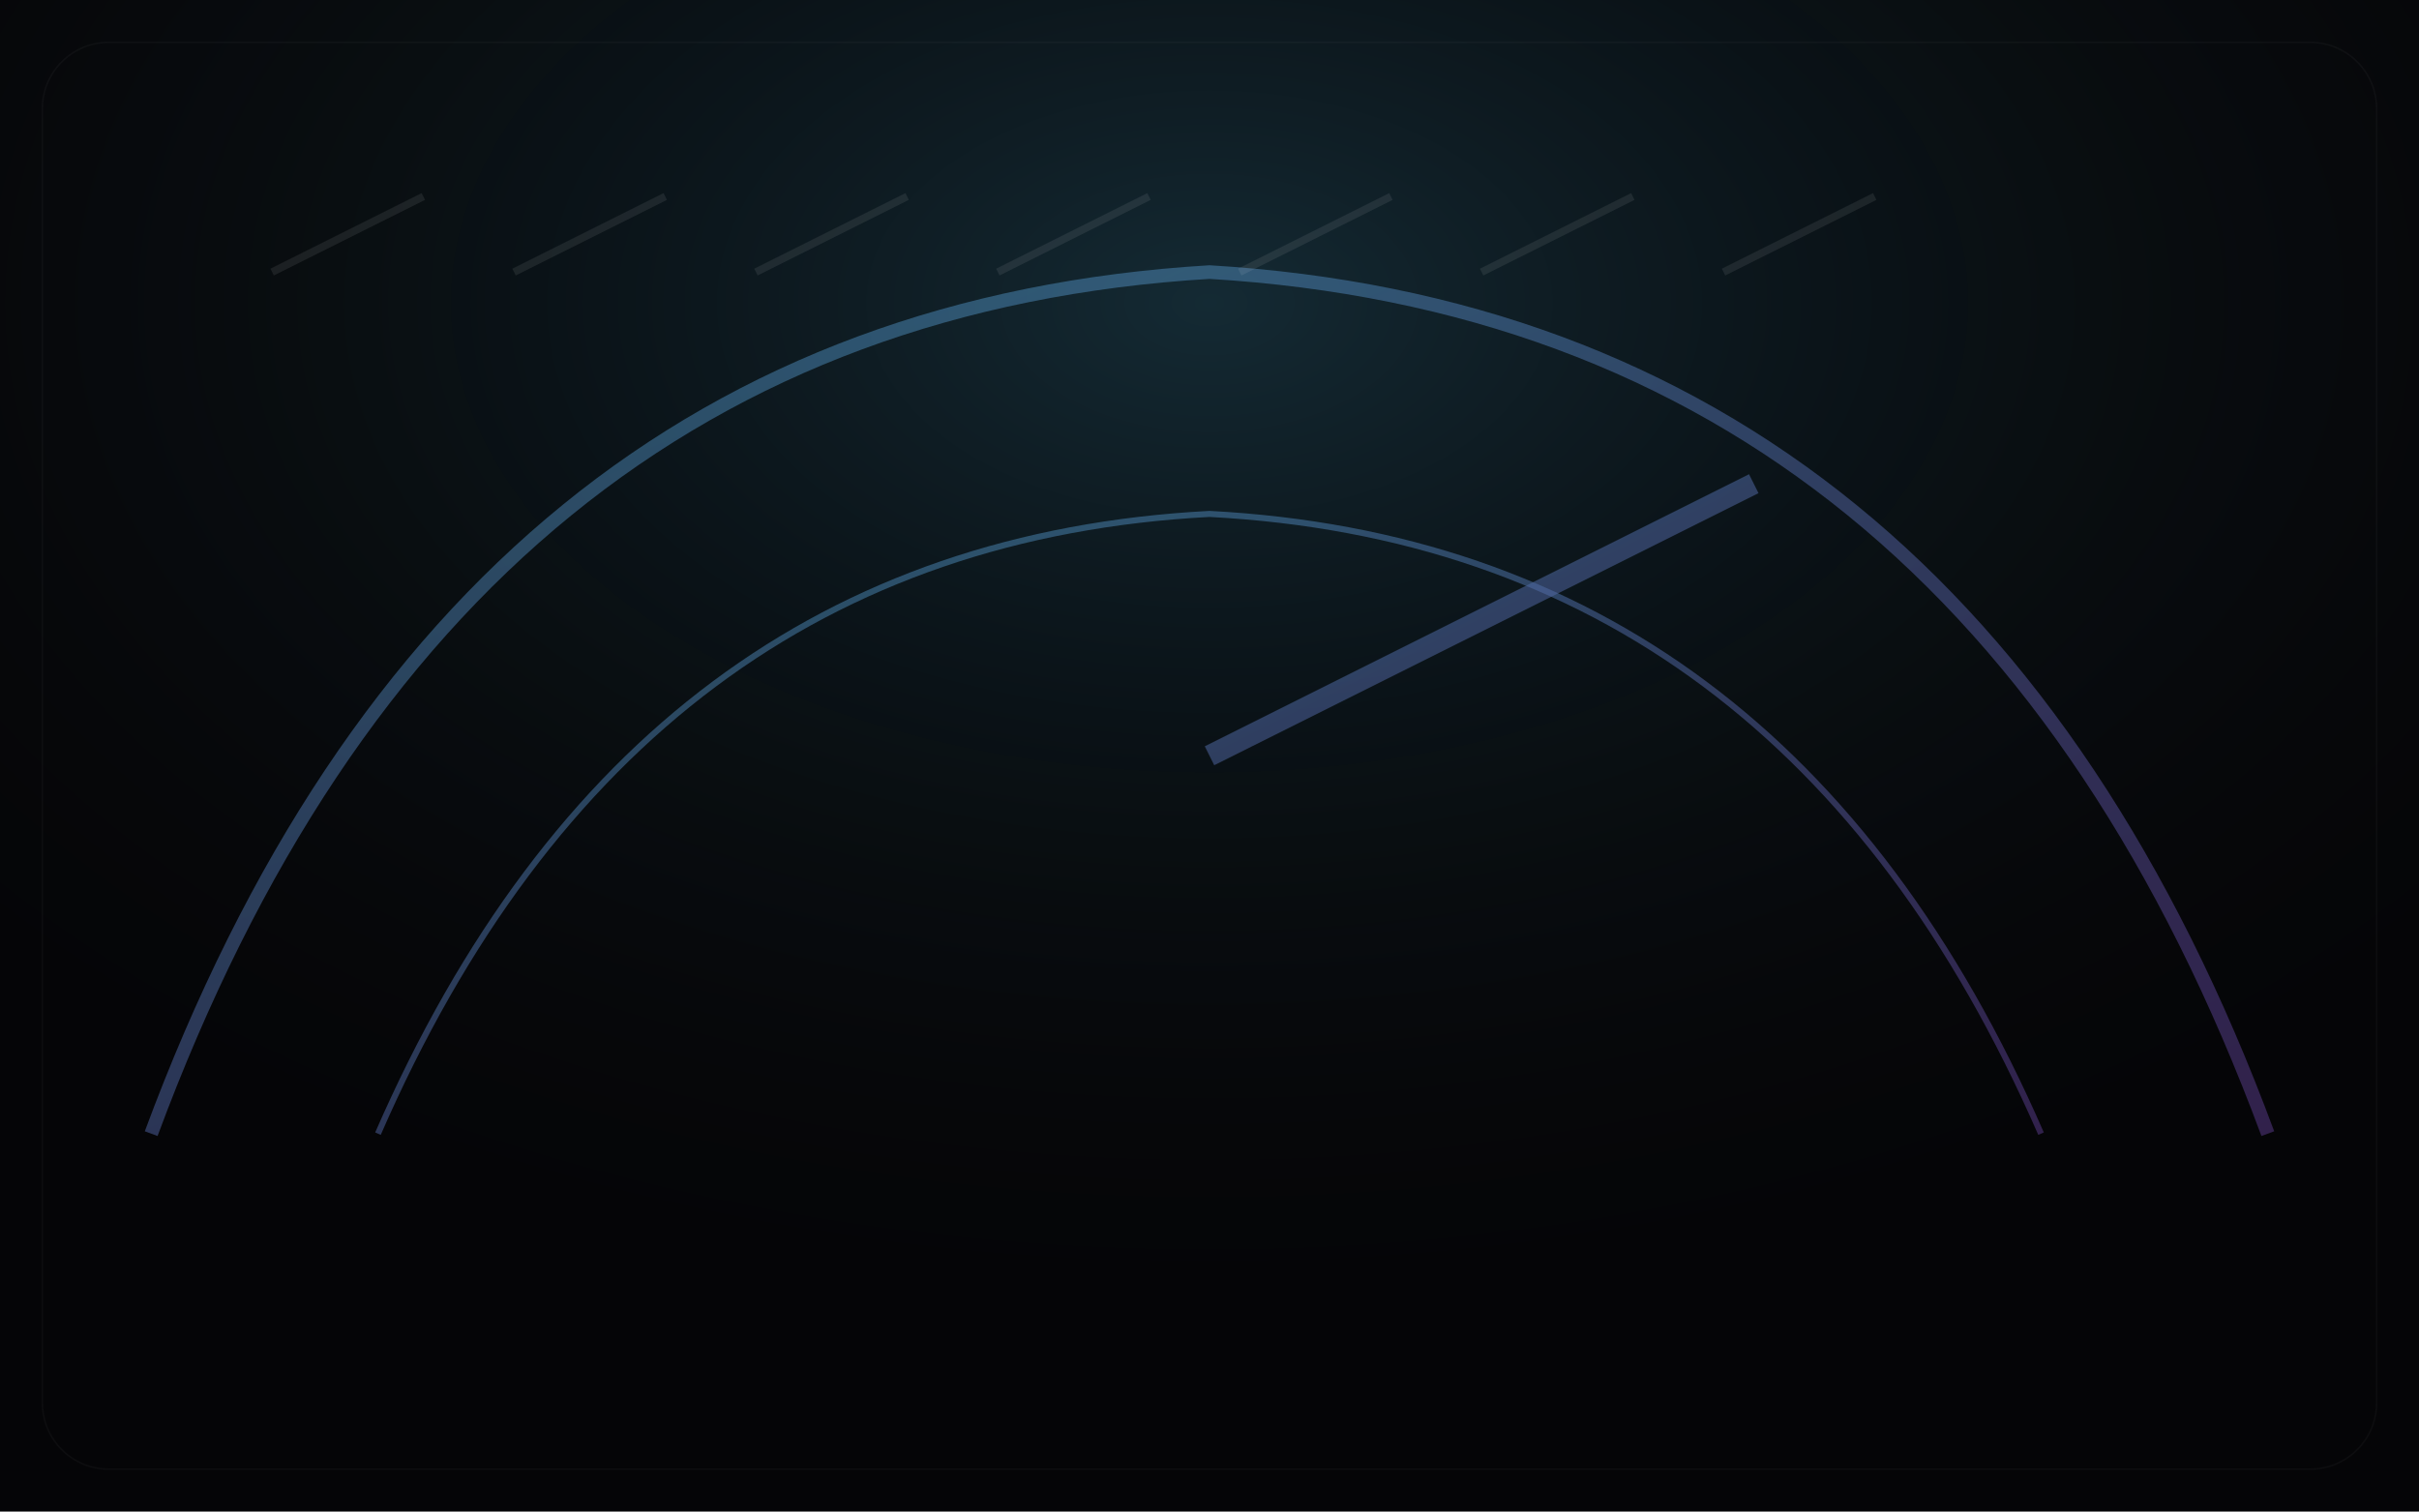
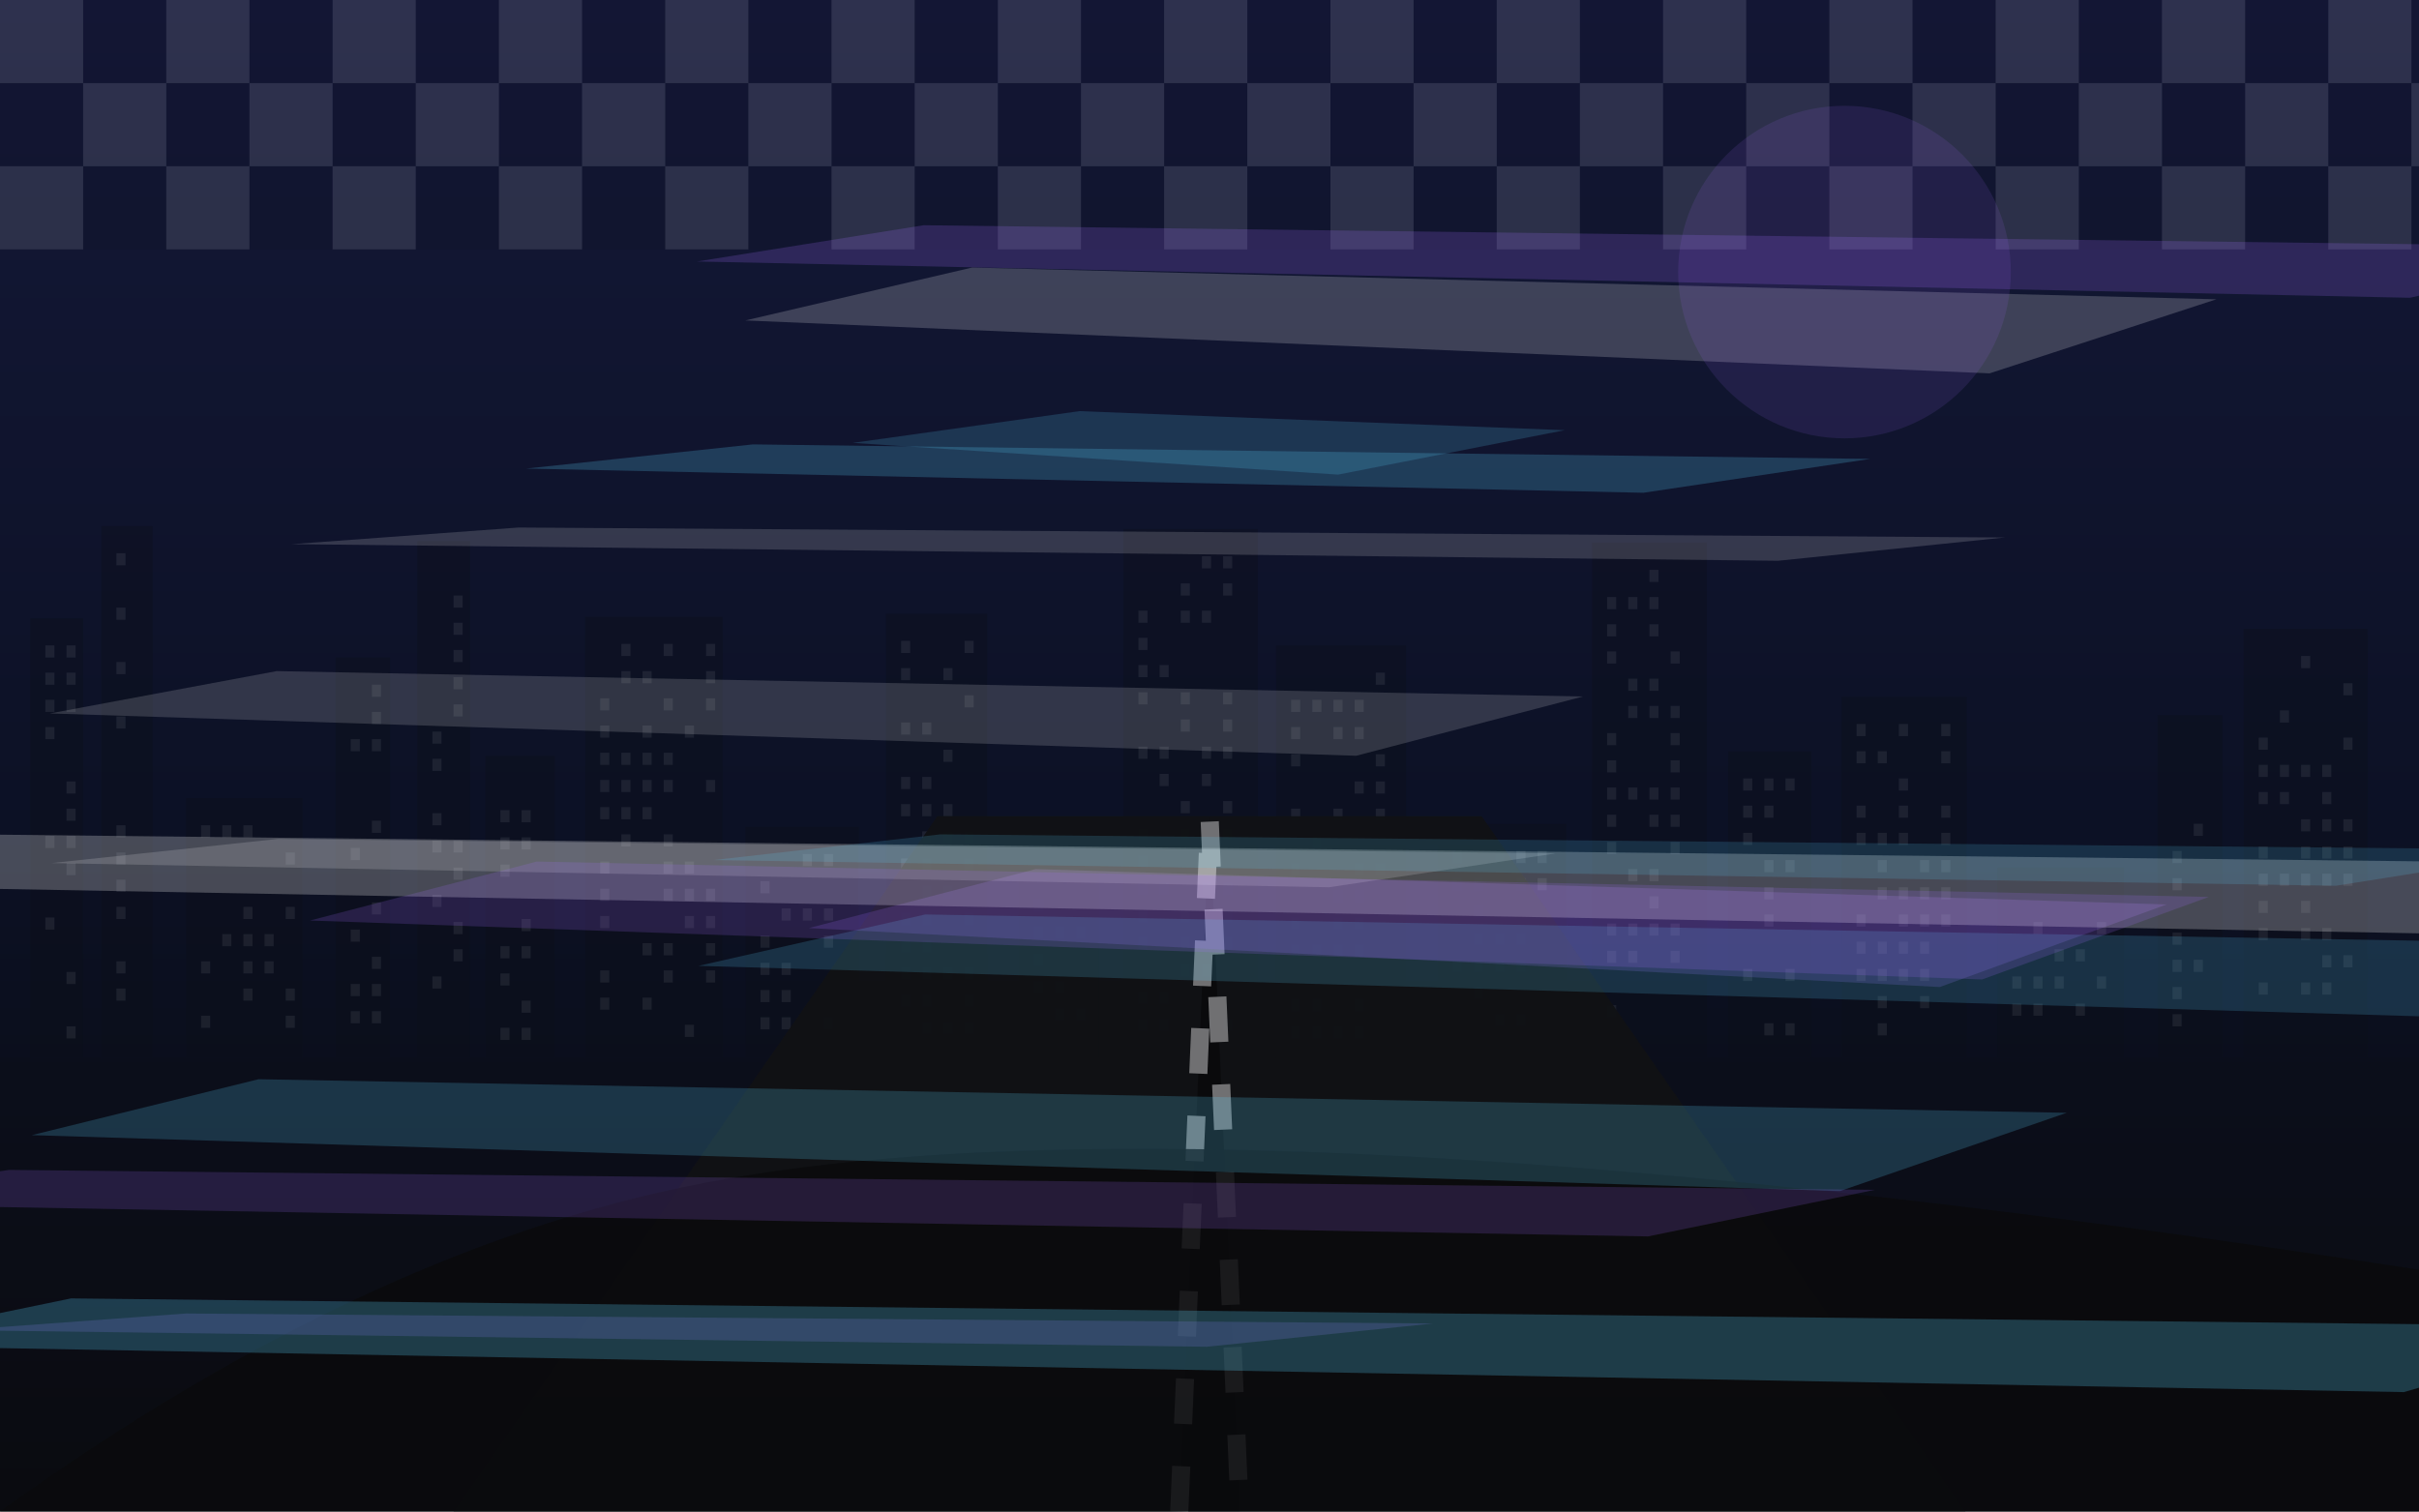
<svg xmlns="http://www.w3.org/2000/svg" viewBox="0 0 1600 1000" preserveAspectRatio="xMidYMid slice">
  <defs>
-     <linearGradient id="g" x1="0" y1="0" x2="1" y2="1">
-       <stop offset="0" stop-color="#5ad4ff" stop-opacity=".60" />
-       <stop offset="1" stop-color="#a36aff" stop-opacity=".46" />
+     <linearGradient id="sky" x1="0" y1="0" x2="0" y2="1">
+       <stop offset="0%" stop-color="#141838" />
+       <stop offset="55%" stop-color="#0c1125" />
+       <stop offset="100%" stop-color="#09090c" />
    </linearGradient>
-     <radialGradient id="r" cx="50%" cy="20%" r="70%">
-       <stop offset="0" stop-color="#5ad4ff" stop-opacity=".18" />
-       <stop offset="1" stop-color="#050507" stop-opacity="0" />
-     </radialGradient>
-     <filter id="blur">
-       <feGaussianBlur stdDeviation="18" />
-     </filter>
  </defs>
-   <rect width="1600" height="1000" fill="#050507" />
-   <rect width="1600" height="1000" fill="url(#r)" />
-   <g fill="none" stroke="url(#g)" opacity=".60">
-     <path d="M100 750 Q300 210 800 180 Q1300 210 1500 750" stroke-width="9" />
-     <path d="M250 750 Q420 360 800 340 Q1180 360 1350 750" stroke-width="4" />
-     <path d="M800 500 L1160 320" stroke-width="14" />
+   <rect width="1600" height="1000" fill="url(#sky)" />
+   <g opacity=".35">
+     <rect x="0" y="700" width="1600" height="300" fill="#0b0f18" opacity="1" />
+     <rect x="20" y="409" width="35" height="291" fill="#0b0f18" opacity="1" />
+     <rect x="30" y="427" width="6" height="8" fill="#fff" opacity="0.20" />
+     <rect x="44" y="427" width="6" height="8" fill="#fff" opacity="0.20" />
+     <rect x="30" y="445" width="6" height="8" fill="#fff" opacity="0.20" />
+     <rect x="44" y="445" width="6" height="8" fill="#fff" opacity="0.20" />
+     <rect x="30" y="463" width="6" height="8" fill="#fff" opacity="0.20" />
+     <rect x="44" y="463" width="6" height="8" fill="#fff" opacity="0.20" />
+     <rect x="30" y="481" width="6" height="8" fill="#fff" opacity="0.20" />
+     <rect x="44" y="517" width="6" height="8" fill="#fff" opacity="0.20" />
+     <rect x="44" y="535" width="6" height="8" fill="#fff" opacity="0.20" />
+     <rect x="30" y="553" width="6" height="8" fill="#fff" opacity="0.20" />
+     <rect x="44" y="553" width="6" height="8" fill="#fff" opacity="0.20" />
+     <rect x="44" y="571" width="6" height="8" fill="#fff" opacity="0.20" />
+     <rect x="30" y="607" width="6" height="8" fill="#fff" opacity="0.20" />
+     <rect x="44" y="643" width="6" height="8" fill="#fff" opacity="0.20" />
+     <rect x="44" y="679" width="6" height="8" fill="#fff" opacity="0.20" />
+     <rect x="67" y="348" width="34" height="352" fill="#0b0f18" opacity="1" />
+     <rect x="77" y="366" width="6" height="8" fill="#fff" opacity="0.20" />
+     <rect x="77" y="402" width="6" height="8" fill="#fff" opacity="0.20" />
+     <rect x="77" y="438" width="6" height="8" fill="#fff" opacity="0.20" />
+     <rect x="77" y="474" width="6" height="8" fill="#fff" opacity="0.20" />
+     <rect x="77" y="546" width="6" height="8" fill="#fff" opacity="0.20" />
+     <rect x="77" y="564" width="6" height="8" fill="#fff" opacity="0.20" />
+     <rect x="77" y="582" width="6" height="8" fill="#fff" opacity="0.20" />
+     <rect x="77" y="600" width="6" height="8" fill="#fff" opacity="0.20" />
+     <rect x="77" y="636" width="6" height="8" fill="#fff" opacity="0.20" />
+     <rect x="77" y="654" width="6" height="8" fill="#fff" opacity="0.20" />
+     <rect x="123" y="528" width="77" height="172" fill="#0b0f18" opacity="1" />
+     <rect x="133" y="546" width="6" height="8" fill="#fff" opacity="0.20" />
+     <rect x="147" y="546" width="6" height="8" fill="#fff" opacity="0.20" />
+     <rect x="161" y="546" width="6" height="8" fill="#fff" opacity="0.20" />
+     <rect x="189" y="564" width="6" height="8" fill="#fff" opacity="0.20" />
+     <rect x="161" y="600" width="6" height="8" fill="#fff" opacity="0.20" />
+     <rect x="189" y="600" width="6" height="8" fill="#fff" opacity="0.20" />
+     <rect x="147" y="618" width="6" height="8" fill="#fff" opacity="0.20" />
+     <rect x="161" y="618" width="6" height="8" fill="#fff" opacity="0.20" />
+     <rect x="175" y="618" width="6" height="8" fill="#fff" opacity="0.20" />
+     <rect x="133" y="636" width="6" height="8" fill="#fff" opacity="0.20" />
+     <rect x="161" y="636" width="6" height="8" fill="#fff" opacity="0.20" />
+     <rect x="175" y="636" width="6" height="8" fill="#fff" opacity="0.20" />
+     <rect x="161" y="654" width="6" height="8" fill="#fff" opacity="0.20" />
+     <rect x="189" y="654" width="6" height="8" fill="#fff" opacity="0.20" />
+     <rect x="133" y="672" width="6" height="8" fill="#fff" opacity="0.20" />
+     <rect x="189" y="672" width="6" height="8" fill="#fff" opacity="0.20" />
+     <rect x="222" y="435" width="36" height="265" fill="#0b0f18" opacity="1" />
+     <rect x="246" y="453" width="6" height="8" fill="#fff" opacity="0.20" />
+     <rect x="246" y="471" width="6" height="8" fill="#fff" opacity="0.20" />
+     <rect x="232" y="489" width="6" height="8" fill="#fff" opacity="0.20" />
+     <rect x="246" y="489" width="6" height="8" fill="#fff" opacity="0.20" />
+     <rect x="246" y="543" width="6" height="8" fill="#fff" opacity="0.20" />
+     <rect x="232" y="561" width="6" height="8" fill="#fff" opacity="0.20" />
+     <rect x="246" y="597" width="6" height="8" fill="#fff" opacity="0.20" />
+     <rect x="232" y="615" width="6" height="8" fill="#fff" opacity="0.20" />
+     <rect x="246" y="633" width="6" height="8" fill="#fff" opacity="0.20" />
+     <rect x="232" y="651" width="6" height="8" fill="#fff" opacity="0.20" />
+     <rect x="246" y="651" width="6" height="8" fill="#fff" opacity="0.20" />
+     <rect x="232" y="669" width="6" height="8" fill="#fff" opacity="0.20" />
+     <rect x="246" y="669" width="6" height="8" fill="#fff" opacity="0.20" />
+     <rect x="276" y="358" width="35" height="342" fill="#0b0f18" opacity="1" />
+     <rect x="300" y="394" width="6" height="8" fill="#fff" opacity="0.20" />
+     <rect x="300" y="412" width="6" height="8" fill="#fff" opacity="0.20" />
+     <rect x="300" y="430" width="6" height="8" fill="#fff" opacity="0.20" />
+     <rect x="300" y="448" width="6" height="8" fill="#fff" opacity="0.20" />
+     <rect x="300" y="466" width="6" height="8" fill="#fff" opacity="0.20" />
+     <rect x="286" y="484" width="6" height="8" fill="#fff" opacity="0.20" />
+     <rect x="286" y="502" width="6" height="8" fill="#fff" opacity="0.20" />
+     <rect x="286" y="538" width="6" height="8" fill="#fff" opacity="0.20" />
+     <rect x="286" y="556" width="6" height="8" fill="#fff" opacity="0.20" />
+     <rect x="300" y="556" width="6" height="8" fill="#fff" opacity="0.20" />
+     <rect x="300" y="574" width="6" height="8" fill="#fff" opacity="0.20" />
+     <rect x="286" y="592" width="6" height="8" fill="#fff" opacity="0.20" />
+     <rect x="300" y="610" width="6" height="8" fill="#fff" opacity="0.20" />
+     <rect x="300" y="628" width="6" height="8" fill="#fff" opacity="0.20" />
+     <rect x="286" y="646" width="6" height="8" fill="#fff" opacity="0.20" />
+     <rect x="321" y="500" width="46" height="200" fill="#0b0f18" opacity="1" />
+     <rect x="331" y="536" width="6" height="8" fill="#fff" opacity="0.20" />
+     <rect x="345" y="536" width="6" height="8" fill="#fff" opacity="0.20" />
+     <rect x="331" y="554" width="6" height="8" fill="#fff" opacity="0.20" />
+     <rect x="345" y="554" width="6" height="8" fill="#fff" opacity="0.20" />
+     <rect x="331" y="572" width="6" height="8" fill="#fff" opacity="0.20" />
+     <rect x="345" y="608" width="6" height="8" fill="#fff" opacity="0.20" />
+     <rect x="331" y="626" width="6" height="8" fill="#fff" opacity="0.20" />
+     <rect x="345" y="626" width="6" height="8" fill="#fff" opacity="0.20" />
+     <rect x="331" y="644" width="6" height="8" fill="#fff" opacity="0.20" />
+     <rect x="345" y="662" width="6" height="8" fill="#fff" opacity="0.20" />
+     <rect x="331" y="680" width="6" height="8" fill="#fff" opacity="0.20" />
+     <rect x="345" y="680" width="6" height="8" fill="#fff" opacity="0.20" />
+     <rect x="387" y="408" width="91" height="292" fill="#0b0f18" opacity="1" />
+     <rect x="411" y="426" width="6" height="8" fill="#fff" opacity="0.20" />
+     <rect x="439" y="426" width="6" height="8" fill="#fff" opacity="0.20" />
+     <rect x="467" y="426" width="6" height="8" fill="#fff" opacity="0.20" />
+     <rect x="411" y="444" width="6" height="8" fill="#fff" opacity="0.20" />
+     <rect x="425" y="444" width="6" height="8" fill="#fff" opacity="0.20" />
+     <rect x="467" y="444" width="6" height="8" fill="#fff" opacity="0.20" />
+     <rect x="397" y="462" width="6" height="8" fill="#fff" opacity="0.20" />
+     <rect x="439" y="462" width="6" height="8" fill="#fff" opacity="0.20" />
+     <rect x="467" y="462" width="6" height="8" fill="#fff" opacity="0.20" />
+     <rect x="397" y="480" width="6" height="8" fill="#fff" opacity="0.20" />
+     <rect x="425" y="480" width="6" height="8" fill="#fff" opacity="0.20" />
+     <rect x="453" y="480" width="6" height="8" fill="#fff" opacity="0.20" />
+     <rect x="397" y="498" width="6" height="8" fill="#fff" opacity="0.20" />
+     <rect x="411" y="498" width="6" height="8" fill="#fff" opacity="0.20" />
+     <rect x="425" y="498" width="6" height="8" fill="#fff" opacity="0.20" />
+     <rect x="439" y="498" width="6" height="8" fill="#fff" opacity="0.20" />
+     <rect x="397" y="516" width="6" height="8" fill="#fff" opacity="0.20" />
+     <rect x="411" y="516" width="6" height="8" fill="#fff" opacity="0.20" />
+     <rect x="425" y="516" width="6" height="8" fill="#fff" opacity="0.20" />
+     <rect x="439" y="516" width="6" height="8" fill="#fff" opacity="0.20" />
+     <rect x="467" y="516" width="6" height="8" fill="#fff" opacity="0.20" />
+     <rect x="397" y="534" width="6" height="8" fill="#fff" opacity="0.20" />
+     <rect x="411" y="534" width="6" height="8" fill="#fff" opacity="0.20" />
+     <rect x="425" y="534" width="6" height="8" fill="#fff" opacity="0.20" />
+     <rect x="411" y="552" width="6" height="8" fill="#fff" opacity="0.20" />
+     <rect x="439" y="552" width="6" height="8" fill="#fff" opacity="0.20" />
+     <rect x="397" y="570" width="6" height="8" fill="#fff" opacity="0.20" />
+     <rect x="439" y="570" width="6" height="8" fill="#fff" opacity="0.20" />
+     <rect x="453" y="570" width="6" height="8" fill="#fff" opacity="0.20" />
+     <rect x="397" y="588" width="6" height="8" fill="#fff" opacity="0.20" />
+     <rect x="439" y="588" width="6" height="8" fill="#fff" opacity="0.20" />
+     <rect x="453" y="588" width="6" height="8" fill="#fff" opacity="0.20" />
+     <rect x="467" y="588" width="6" height="8" fill="#fff" opacity="0.20" />
+     <rect x="397" y="606" width="6" height="8" fill="#fff" opacity="0.20" />
+     <rect x="453" y="606" width="6" height="8" fill="#fff" opacity="0.20" />
+     <rect x="467" y="606" width="6" height="8" fill="#fff" opacity="0.20" />
+     <rect x="425" y="624" width="6" height="8" fill="#fff" opacity="0.20" />
+     <rect x="439" y="624" width="6" height="8" fill="#fff" opacity="0.20" />
+     <rect x="467" y="624" width="6" height="8" fill="#fff" opacity="0.20" />
+     <rect x="397" y="642" width="6" height="8" fill="#fff" opacity="0.20" />
+     <rect x="439" y="642" width="6" height="8" fill="#fff" opacity="0.20" />
+     <rect x="467" y="642" width="6" height="8" fill="#fff" opacity="0.20" />
+     <rect x="397" y="660" width="6" height="8" fill="#fff" opacity="0.20" />
+     <rect x="425" y="660" width="6" height="8" fill="#fff" opacity="0.20" />
+     <rect x="453" y="678" width="6" height="8" fill="#fff" opacity="0.20" />
+     <rect x="493" y="547" width="75" height="153" fill="#0b0f18" opacity="1" />
+     <rect x="531" y="565" width="6" height="8" fill="#fff" opacity="0.20" />
+     <rect x="545" y="565" width="6" height="8" fill="#fff" opacity="0.20" />
+     <rect x="503" y="583" width="6" height="8" fill="#fff" opacity="0.20" />
+     <rect x="517" y="601" width="6" height="8" fill="#fff" opacity="0.20" />
+     <rect x="531" y="601" width="6" height="8" fill="#fff" opacity="0.20" />
+     <rect x="545" y="601" width="6" height="8" fill="#fff" opacity="0.20" />
+     <rect x="503" y="619" width="6" height="8" fill="#fff" opacity="0.20" />
+     <rect x="545" y="619" width="6" height="8" fill="#fff" opacity="0.20" />
+     <rect x="503" y="637" width="6" height="8" fill="#fff" opacity="0.20" />
+     <rect x="517" y="637" width="6" height="8" fill="#fff" opacity="0.20" />
+     <rect x="503" y="655" width="6" height="8" fill="#fff" opacity="0.20" />
+     <rect x="517" y="655" width="6" height="8" fill="#fff" opacity="0.20" />
+     <rect x="503" y="673" width="6" height="8" fill="#fff" opacity="0.20" />
+     <rect x="517" y="673" width="6" height="8" fill="#fff" opacity="0.20" />
+     <rect x="545" y="673" width="6" height="8" fill="#fff" opacity="0.20" />
+     <rect x="586" y="406" width="67" height="294" fill="#0b0f18" opacity="1" />
+     <rect x="596" y="424" width="6" height="8" fill="#fff" opacity="0.20" />
+     <rect x="638" y="424" width="6" height="8" fill="#fff" opacity="0.20" />
+     <rect x="596" y="442" width="6" height="8" fill="#fff" opacity="0.20" />
+     <rect x="624" y="442" width="6" height="8" fill="#fff" opacity="0.20" />
+     <rect x="638" y="460" width="6" height="8" fill="#fff" opacity="0.20" />
+     <rect x="596" y="478" width="6" height="8" fill="#fff" opacity="0.20" />
+     <rect x="610" y="478" width="6" height="8" fill="#fff" opacity="0.20" />
+     <rect x="624" y="496" width="6" height="8" fill="#fff" opacity="0.20" />
+     <rect x="596" y="514" width="6" height="8" fill="#fff" opacity="0.20" />
+     <rect x="610" y="514" width="6" height="8" fill="#fff" opacity="0.20" />
+     <rect x="596" y="532" width="6" height="8" fill="#fff" opacity="0.20" />
+     <rect x="610" y="532" width="6" height="8" fill="#fff" opacity="0.20" />
+     <rect x="624" y="532" width="6" height="8" fill="#fff" opacity="0.20" />
+     <rect x="610" y="550" width="6" height="8" fill="#fff" opacity="0.20" />
+     <rect x="624" y="550" width="6" height="8" fill="#fff" opacity="0.20" />
+     <rect x="638" y="550" width="6" height="8" fill="#fff" opacity="0.20" />
+     <rect x="596" y="568" width="6" height="8" fill="#fff" opacity="0.20" />
+     <rect x="610" y="568" width="6" height="8" fill="#fff" opacity="0.20" />
+     <rect x="638" y="568" width="6" height="8" fill="#fff" opacity="0.20" />
+     <rect x="610" y="586" width="6" height="8" fill="#fff" opacity="0.20" />
+     <rect x="624" y="586" width="6" height="8" fill="#fff" opacity="0.20" />
+     <rect x="596" y="604" width="6" height="8" fill="#fff" opacity="0.20" />
+     <rect x="610" y="604" width="6" height="8" fill="#fff" opacity="0.20" />
+     <rect x="638" y="604" width="6" height="8" fill="#fff" opacity="0.20" />
+     <rect x="596" y="622" width="6" height="8" fill="#fff" opacity="0.20" />
+     <rect x="610" y="622" width="6" height="8" fill="#fff" opacity="0.20" />
+     <rect x="596" y="640" width="6" height="8" fill="#fff" opacity="0.20" />
+     <rect x="610" y="640" width="6" height="8" fill="#fff" opacity="0.20" />
+     <rect x="624" y="640" width="6" height="8" fill="#fff" opacity="0.20" />
+     <rect x="638" y="640" width="6" height="8" fill="#fff" opacity="0.20" />
+     <rect x="596" y="658" width="6" height="8" fill="#fff" opacity="0.20" />
+     <rect x="610" y="658" width="6" height="8" fill="#fff" opacity="0.20" />
+     <rect x="638" y="658" width="6" height="8" fill="#fff" opacity="0.20" />
+     <rect x="610" y="676" width="6" height="8" fill="#fff" opacity="0.20" />
+     <rect x="624" y="676" width="6" height="8" fill="#fff" opacity="0.20" />
+     <rect x="638" y="676" width="6" height="8" fill="#fff" opacity="0.20" />
+     <rect x="674" y="577" width="53" height="123" fill="#0b0f18" opacity="1" />
+     <rect x="684" y="595" width="6" height="8" fill="#fff" opacity="0.20" />
+     <rect x="684" y="613" width="6" height="8" fill="#fff" opacity="0.20" />
+     <rect x="698" y="613" width="6" height="8" fill="#fff" opacity="0.20" />
+     <rect x="712" y="613" width="6" height="8" fill="#fff" opacity="0.20" />
+     <rect x="684" y="631" width="6" height="8" fill="#fff" opacity="0.20" />
+     <rect x="684" y="649" width="6" height="8" fill="#fff" opacity="0.20" />
+     <rect x="698" y="649" width="6" height="8" fill="#fff" opacity="0.20" />
+     <rect x="698" y="667" width="6" height="8" fill="#fff" opacity="0.20" />
+     <rect x="712" y="667" width="6" height="8" fill="#fff" opacity="0.20" />
+     <rect x="743" y="350" width="89" height="350" fill="#0b0f18" opacity="1" />
+     <rect x="795" y="368" width="6" height="8" fill="#fff" opacity="0.20" />
+     <rect x="809" y="368" width="6" height="8" fill="#fff" opacity="0.20" />
+     <rect x="781" y="386" width="6" height="8" fill="#fff" opacity="0.20" />
+     <rect x="809" y="386" width="6" height="8" fill="#fff" opacity="0.20" />
+     <rect x="753" y="404" width="6" height="8" fill="#fff" opacity="0.20" />
+     <rect x="781" y="404" width="6" height="8" fill="#fff" opacity="0.20" />
+     <rect x="795" y="404" width="6" height="8" fill="#fff" opacity="0.20" />
+     <rect x="753" y="422" width="6" height="8" fill="#fff" opacity="0.20" />
+     <rect x="753" y="440" width="6" height="8" fill="#fff" opacity="0.20" />
+     <rect x="767" y="440" width="6" height="8" fill="#fff" opacity="0.20" />
+     <rect x="753" y="458" width="6" height="8" fill="#fff" opacity="0.20" />
+     <rect x="781" y="458" width="6" height="8" fill="#fff" opacity="0.20" />
+     <rect x="809" y="458" width="6" height="8" fill="#fff" opacity="0.20" />
+     <rect x="781" y="476" width="6" height="8" fill="#fff" opacity="0.20" />
+     <rect x="809" y="476" width="6" height="8" fill="#fff" opacity="0.20" />
+     <rect x="753" y="494" width="6" height="8" fill="#fff" opacity="0.20" />
+     <rect x="767" y="494" width="6" height="8" fill="#fff" opacity="0.20" />
+     <rect x="795" y="494" width="6" height="8" fill="#fff" opacity="0.20" />
+     <rect x="809" y="494" width="6" height="8" fill="#fff" opacity="0.20" />
+     <rect x="767" y="512" width="6" height="8" fill="#fff" opacity="0.20" />
+     <rect x="795" y="512" width="6" height="8" fill="#fff" opacity="0.20" />
+     <rect x="781" y="530" width="6" height="8" fill="#fff" opacity="0.20" />
+     <rect x="809" y="530" width="6" height="8" fill="#fff" opacity="0.20" />
+     <rect x="753" y="548" width="6" height="8" fill="#fff" opacity="0.20" />
+     <rect x="781" y="548" width="6" height="8" fill="#fff" opacity="0.20" />
+     <rect x="809" y="548" width="6" height="8" fill="#fff" opacity="0.20" />
+     <rect x="753" y="566" width="6" height="8" fill="#fff" opacity="0.20" />
+     <rect x="753" y="584" width="6" height="8" fill="#fff" opacity="0.20" />
+     <rect x="767" y="584" width="6" height="8" fill="#fff" opacity="0.20" />
+     <rect x="795" y="584" width="6" height="8" fill="#fff" opacity="0.20" />
+     <rect x="809" y="584" width="6" height="8" fill="#fff" opacity="0.20" />
+     <rect x="753" y="602" width="6" height="8" fill="#fff" opacity="0.20" />
+     <rect x="781" y="602" width="6" height="8" fill="#fff" opacity="0.20" />
+     <rect x="809" y="602" width="6" height="8" fill="#fff" opacity="0.20" />
+     <rect x="753" y="620" width="6" height="8" fill="#fff" opacity="0.20" />
+     <rect x="781" y="620" width="6" height="8" fill="#fff" opacity="0.20" />
+     <rect x="809" y="620" width="6" height="8" fill="#fff" opacity="0.20" />
+     <rect x="781" y="638" width="6" height="8" fill="#fff" opacity="0.20" />
+     <rect x="795" y="638" width="6" height="8" fill="#fff" opacity="0.20" />
+     <rect x="753" y="656" width="6" height="8" fill="#fff" opacity="0.20" />
+     <rect x="767" y="656" width="6" height="8" fill="#fff" opacity="0.20" />
+     <rect x="753" y="674" width="6" height="8" fill="#fff" opacity="0.20" />
+     <rect x="767" y="674" width="6" height="8" fill="#fff" opacity="0.20" />
+     <rect x="795" y="674" width="6" height="8" fill="#fff" opacity="0.20" />
+     <rect x="809" y="674" width="6" height="8" fill="#fff" opacity="0.20" />
+     <rect x="844" y="427" width="86" height="273" fill="#0b0f18" opacity="1" />
+     <rect x="910" y="445" width="6" height="8" fill="#fff" opacity="0.20" />
+     <rect x="854" y="463" width="6" height="8" fill="#fff" opacity="0.20" />
+     <rect x="868" y="463" width="6" height="8" fill="#fff" opacity="0.20" />
+     <rect x="882" y="463" width="6" height="8" fill="#fff" opacity="0.20" />
+     <rect x="896" y="463" width="6" height="8" fill="#fff" opacity="0.20" />
+     <rect x="854" y="481" width="6" height="8" fill="#fff" opacity="0.20" />
+     <rect x="882" y="481" width="6" height="8" fill="#fff" opacity="0.20" />
+     <rect x="896" y="481" width="6" height="8" fill="#fff" opacity="0.20" />
+     <rect x="854" y="499" width="6" height="8" fill="#fff" opacity="0.20" />
+     <rect x="910" y="499" width="6" height="8" fill="#fff" opacity="0.20" />
+     <rect x="896" y="517" width="6" height="8" fill="#fff" opacity="0.20" />
+     <rect x="910" y="517" width="6" height="8" fill="#fff" opacity="0.20" />
+     <rect x="854" y="535" width="6" height="8" fill="#fff" opacity="0.20" />
+     <rect x="882" y="535" width="6" height="8" fill="#fff" opacity="0.20" />
+     <rect x="910" y="535" width="6" height="8" fill="#fff" opacity="0.20" />
+     <rect x="868" y="553" width="6" height="8" fill="#fff" opacity="0.20" />
+     <rect x="854" y="571" width="6" height="8" fill="#fff" opacity="0.20" />
+     <rect x="896" y="571" width="6" height="8" fill="#fff" opacity="0.20" />
+     <rect x="910" y="571" width="6" height="8" fill="#fff" opacity="0.20" />
+     <rect x="882" y="589" width="6" height="8" fill="#fff" opacity="0.20" />
+     <rect x="896" y="589" width="6" height="8" fill="#fff" opacity="0.20" />
+     <rect x="854" y="607" width="6" height="8" fill="#fff" opacity="0.20" />
+     <rect x="882" y="607" width="6" height="8" fill="#fff" opacity="0.20" />
+     <rect x="896" y="607" width="6" height="8" fill="#fff" opacity="0.20" />
+     <rect x="854" y="625" width="6" height="8" fill="#fff" opacity="0.20" />
+     <rect x="868" y="625" width="6" height="8" fill="#fff" opacity="0.20" />
+     <rect x="882" y="625" width="6" height="8" fill="#fff" opacity="0.20" />
+     <rect x="896" y="625" width="6" height="8" fill="#fff" opacity="0.20" />
+     <rect x="854" y="661" width="6" height="8" fill="#fff" opacity="0.20" />
+     <rect x="868" y="661" width="6" height="8" fill="#fff" opacity="0.20" />
+     <rect x="896" y="661" width="6" height="8" fill="#fff" opacity="0.20" />
+     <rect x="854" y="679" width="6" height="8" fill="#fff" opacity="0.20" />
+     <rect x="868" y="679" width="6" height="8" fill="#fff" opacity="0.20" />
+     <rect x="882" y="679" width="6" height="8" fill="#fff" opacity="0.20" />
+     <rect x="896" y="679" width="6" height="8" fill="#fff" opacity="0.20" />
+     <rect x="951" y="545" width="85" height="155" fill="#0b0f18" opacity="1" />
+     <rect x="961" y="563" width="6" height="8" fill="#fff" opacity="0.20" />
+     <rect x="989" y="563" width="6" height="8" fill="#fff" opacity="0.20" />
+     <rect x="1003" y="563" width="6" height="8" fill="#fff" opacity="0.20" />
+     <rect x="1017" y="563" width="6" height="8" fill="#fff" opacity="0.20" />
+     <rect x="961" y="581" width="6" height="8" fill="#fff" opacity="0.20" />
+     <rect x="975" y="581" width="6" height="8" fill="#fff" opacity="0.20" />
+     <rect x="1003" y="581" width="6" height="8" fill="#fff" opacity="0.20" />
+     <rect x="1017" y="581" width="6" height="8" fill="#fff" opacity="0.20" />
+     <rect x="975" y="599" width="6" height="8" fill="#fff" opacity="0.20" />
+     <rect x="975" y="617" width="6" height="8" fill="#fff" opacity="0.20" />
+     <rect x="989" y="617" width="6" height="8" fill="#fff" opacity="0.20" />
+     <rect x="1003" y="617" width="6" height="8" fill="#fff" opacity="0.20" />
+     <rect x="961" y="635" width="6" height="8" fill="#fff" opacity="0.20" />
+     <rect x="975" y="635" width="6" height="8" fill="#fff" opacity="0.20" />
+     <rect x="989" y="635" width="6" height="8" fill="#fff" opacity="0.20" />
+     <rect x="1003" y="635" width="6" height="8" fill="#fff" opacity="0.20" />
+     <rect x="975" y="653" width="6" height="8" fill="#fff" opacity="0.20" />
+     <rect x="989" y="671" width="6" height="8" fill="#fff" opacity="0.20" />
+     <rect x="1003" y="671" width="6" height="8" fill="#fff" opacity="0.20" />
+     <rect x="1053" y="359" width="76" height="341" fill="#0b0f18" opacity="1" />
+     <rect x="1091" y="377" width="6" height="8" fill="#fff" opacity="0.20" />
+     <rect x="1063" y="395" width="6" height="8" fill="#fff" opacity="0.20" />
+     <rect x="1077" y="395" width="6" height="8" fill="#fff" opacity="0.20" />
+     <rect x="1091" y="395" width="6" height="8" fill="#fff" opacity="0.20" />
+     <rect x="1063" y="413" width="6" height="8" fill="#fff" opacity="0.20" />
+     <rect x="1091" y="413" width="6" height="8" fill="#fff" opacity="0.20" />
+     <rect x="1063" y="431" width="6" height="8" fill="#fff" opacity="0.20" />
+     <rect x="1105" y="431" width="6" height="8" fill="#fff" opacity="0.20" />
+     <rect x="1077" y="449" width="6" height="8" fill="#fff" opacity="0.20" />
+     <rect x="1091" y="449" width="6" height="8" fill="#fff" opacity="0.20" />
+     <rect x="1077" y="467" width="6" height="8" fill="#fff" opacity="0.20" />
+     <rect x="1091" y="467" width="6" height="8" fill="#fff" opacity="0.20" />
+     <rect x="1105" y="467" width="6" height="8" fill="#fff" opacity="0.20" />
+     <rect x="1063" y="485" width="6" height="8" fill="#fff" opacity="0.20" />
+     <rect x="1105" y="485" width="6" height="8" fill="#fff" opacity="0.20" />
+     <rect x="1063" y="503" width="6" height="8" fill="#fff" opacity="0.20" />
+     <rect x="1105" y="503" width="6" height="8" fill="#fff" opacity="0.20" />
+     <rect x="1063" y="521" width="6" height="8" fill="#fff" opacity="0.20" />
+     <rect x="1077" y="521" width="6" height="8" fill="#fff" opacity="0.20" />
+     <rect x="1091" y="521" width="6" height="8" fill="#fff" opacity="0.20" />
+     <rect x="1105" y="521" width="6" height="8" fill="#fff" opacity="0.20" />
+     <rect x="1063" y="539" width="6" height="8" fill="#fff" opacity="0.20" />
+     <rect x="1091" y="539" width="6" height="8" fill="#fff" opacity="0.20" />
+     <rect x="1105" y="539" width="6" height="8" fill="#fff" opacity="0.20" />
+     <rect x="1063" y="557" width="6" height="8" fill="#fff" opacity="0.20" />
+     <rect x="1105" y="557" width="6" height="8" fill="#fff" opacity="0.20" />
+     <rect x="1077" y="575" width="6" height="8" fill="#fff" opacity="0.20" />
+     <rect x="1091" y="575" width="6" height="8" fill="#fff" opacity="0.20" />
+     <rect x="1091" y="593" width="6" height="8" fill="#fff" opacity="0.20" />
+     <rect x="1063" y="611" width="6" height="8" fill="#fff" opacity="0.20" />
+     <rect x="1077" y="611" width="6" height="8" fill="#fff" opacity="0.20" />
+     <rect x="1091" y="611" width="6" height="8" fill="#fff" opacity="0.20" />
+     <rect x="1105" y="611" width="6" height="8" fill="#fff" opacity="0.20" />
+     <rect x="1063" y="629" width="6" height="8" fill="#fff" opacity="0.20" />
+     <rect x="1077" y="629" width="6" height="8" fill="#fff" opacity="0.20" />
+     <rect x="1105" y="629" width="6" height="8" fill="#fff" opacity="0.20" />
+     <rect x="1063" y="665" width="6" height="8" fill="#fff" opacity="0.20" />
+     <rect x="1143" y="497" width="55" height="203" fill="#0b0f18" opacity="1" />
+     <rect x="1153" y="515" width="6" height="8" fill="#fff" opacity="0.20" />
+     <rect x="1167" y="515" width="6" height="8" fill="#fff" opacity="0.20" />
+     <rect x="1181" y="515" width="6" height="8" fill="#fff" opacity="0.20" />
+     <rect x="1153" y="533" width="6" height="8" fill="#fff" opacity="0.20" />
+     <rect x="1167" y="533" width="6" height="8" fill="#fff" opacity="0.20" />
+     <rect x="1153" y="551" width="6" height="8" fill="#fff" opacity="0.20" />
+     <rect x="1167" y="569" width="6" height="8" fill="#fff" opacity="0.20" />
+     <rect x="1181" y="569" width="6" height="8" fill="#fff" opacity="0.20" />
+     <rect x="1167" y="587" width="6" height="8" fill="#fff" opacity="0.20" />
+     <rect x="1167" y="605" width="6" height="8" fill="#fff" opacity="0.20" />
+     <rect x="1153" y="641" width="6" height="8" fill="#fff" opacity="0.20" />
+     <rect x="1181" y="641" width="6" height="8" fill="#fff" opacity="0.20" />
+     <rect x="1167" y="677" width="6" height="8" fill="#fff" opacity="0.20" />
+     <rect x="1181" y="677" width="6" height="8" fill="#fff" opacity="0.20" />
+     <rect x="1218" y="461" width="83" height="239" fill="#0b0f18" opacity="1" />
+     <rect x="1228" y="479" width="6" height="8" fill="#fff" opacity="0.20" />
+     <rect x="1256" y="479" width="6" height="8" fill="#fff" opacity="0.20" />
+     <rect x="1284" y="479" width="6" height="8" fill="#fff" opacity="0.20" />
+     <rect x="1228" y="497" width="6" height="8" fill="#fff" opacity="0.20" />
+     <rect x="1242" y="497" width="6" height="8" fill="#fff" opacity="0.20" />
+     <rect x="1284" y="497" width="6" height="8" fill="#fff" opacity="0.20" />
+     <rect x="1256" y="515" width="6" height="8" fill="#fff" opacity="0.20" />
+     <rect x="1228" y="533" width="6" height="8" fill="#fff" opacity="0.20" />
+     <rect x="1256" y="533" width="6" height="8" fill="#fff" opacity="0.20" />
+     <rect x="1284" y="533" width="6" height="8" fill="#fff" opacity="0.20" />
+     <rect x="1228" y="551" width="6" height="8" fill="#fff" opacity="0.20" />
+     <rect x="1242" y="551" width="6" height="8" fill="#fff" opacity="0.20" />
+     <rect x="1256" y="551" width="6" height="8" fill="#fff" opacity="0.20" />
+     <rect x="1284" y="551" width="6" height="8" fill="#fff" opacity="0.20" />
+     <rect x="1242" y="569" width="6" height="8" fill="#fff" opacity="0.20" />
+     <rect x="1270" y="569" width="6" height="8" fill="#fff" opacity="0.20" />
+     <rect x="1284" y="569" width="6" height="8" fill="#fff" opacity="0.20" />
+     <rect x="1242" y="587" width="6" height="8" fill="#fff" opacity="0.20" />
+     <rect x="1256" y="587" width="6" height="8" fill="#fff" opacity="0.20" />
+     <rect x="1270" y="587" width="6" height="8" fill="#fff" opacity="0.20" />
+     <rect x="1284" y="587" width="6" height="8" fill="#fff" opacity="0.20" />
+     <rect x="1228" y="605" width="6" height="8" fill="#fff" opacity="0.20" />
+     <rect x="1256" y="605" width="6" height="8" fill="#fff" opacity="0.20" />
+     <rect x="1270" y="605" width="6" height="8" fill="#fff" opacity="0.20" />
+     <rect x="1284" y="605" width="6" height="8" fill="#fff" opacity="0.20" />
+     <rect x="1228" y="623" width="6" height="8" fill="#fff" opacity="0.20" />
+     <rect x="1242" y="623" width="6" height="8" fill="#fff" opacity="0.20" />
+     <rect x="1256" y="623" width="6" height="8" fill="#fff" opacity="0.20" />
+     <rect x="1270" y="623" width="6" height="8" fill="#fff" opacity="0.20" />
+     <rect x="1228" y="641" width="6" height="8" fill="#fff" opacity="0.20" />
+     <rect x="1242" y="641" width="6" height="8" fill="#fff" opacity="0.20" />
+     <rect x="1256" y="641" width="6" height="8" fill="#fff" opacity="0.20" />
+     <rect x="1270" y="641" width="6" height="8" fill="#fff" opacity="0.20" />
+     <rect x="1242" y="659" width="6" height="8" fill="#fff" opacity="0.20" />
+     <rect x="1270" y="659" width="6" height="8" fill="#fff" opacity="0.20" />
+     <rect x="1242" y="677" width="6" height="8" fill="#fff" opacity="0.20" />
+     <rect x="1321" y="574" width="84" height="126" fill="#0b0f18" opacity="1" />
+     <rect x="1345" y="610" width="6" height="8" fill="#fff" opacity="0.20" />
+     <rect x="1387" y="610" width="6" height="8" fill="#fff" opacity="0.20" />
+     <rect x="1359" y="628" width="6" height="8" fill="#fff" opacity="0.20" />
+     <rect x="1373" y="628" width="6" height="8" fill="#fff" opacity="0.20" />
+     <rect x="1331" y="646" width="6" height="8" fill="#fff" opacity="0.20" />
+     <rect x="1345" y="646" width="6" height="8" fill="#fff" opacity="0.20" />
+     <rect x="1359" y="646" width="6" height="8" fill="#fff" opacity="0.20" />
+     <rect x="1387" y="646" width="6" height="8" fill="#fff" opacity="0.20" />
+     <rect x="1331" y="664" width="6" height="8" fill="#fff" opacity="0.20" />
+     <rect x="1345" y="664" width="6" height="8" fill="#fff" opacity="0.20" />
+     <rect x="1373" y="664" width="6" height="8" fill="#fff" opacity="0.20" />
+     <rect x="1427" y="473" width="43" height="227" fill="#0b0f18" opacity="1" />
+     <rect x="1451" y="545" width="6" height="8" fill="#fff" opacity="0.20" />
+     <rect x="1437" y="563" width="6" height="8" fill="#fff" opacity="0.20" />
+     <rect x="1437" y="581" width="6" height="8" fill="#fff" opacity="0.20" />
+     <rect x="1437" y="617" width="6" height="8" fill="#fff" opacity="0.20" />
+     <rect x="1437" y="635" width="6" height="8" fill="#fff" opacity="0.20" />
+     <rect x="1451" y="635" width="6" height="8" fill="#fff" opacity="0.20" />
+     <rect x="1437" y="653" width="6" height="8" fill="#fff" opacity="0.20" />
+     <rect x="1437" y="671" width="6" height="8" fill="#fff" opacity="0.20" />
+     <rect x="1484" y="416" width="82" height="284" fill="#0b0f18" opacity="1" />
+     <rect x="1522" y="434" width="6" height="8" fill="#fff" opacity="0.20" />
+     <rect x="1550" y="452" width="6" height="8" fill="#fff" opacity="0.20" />
+     <rect x="1508" y="470" width="6" height="8" fill="#fff" opacity="0.20" />
+     <rect x="1494" y="488" width="6" height="8" fill="#fff" opacity="0.20" />
+     <rect x="1550" y="488" width="6" height="8" fill="#fff" opacity="0.20" />
+     <rect x="1494" y="506" width="6" height="8" fill="#fff" opacity="0.20" />
+     <rect x="1508" y="506" width="6" height="8" fill="#fff" opacity="0.20" />
+     <rect x="1522" y="506" width="6" height="8" fill="#fff" opacity="0.20" />
+     <rect x="1536" y="506" width="6" height="8" fill="#fff" opacity="0.20" />
+     <rect x="1494" y="524" width="6" height="8" fill="#fff" opacity="0.20" />
+     <rect x="1508" y="524" width="6" height="8" fill="#fff" opacity="0.20" />
+     <rect x="1536" y="524" width="6" height="8" fill="#fff" opacity="0.20" />
+     <rect x="1522" y="542" width="6" height="8" fill="#fff" opacity="0.20" />
+     <rect x="1536" y="542" width="6" height="8" fill="#fff" opacity="0.20" />
+     <rect x="1550" y="542" width="6" height="8" fill="#fff" opacity="0.20" />
+     <rect x="1494" y="560" width="6" height="8" fill="#fff" opacity="0.20" />
+     <rect x="1522" y="560" width="6" height="8" fill="#fff" opacity="0.20" />
+     <rect x="1536" y="560" width="6" height="8" fill="#fff" opacity="0.20" />
+     <rect x="1550" y="560" width="6" height="8" fill="#fff" opacity="0.20" />
+     <rect x="1494" y="578" width="6" height="8" fill="#fff" opacity="0.20" />
+     <rect x="1508" y="578" width="6" height="8" fill="#fff" opacity="0.20" />
+     <rect x="1522" y="578" width="6" height="8" fill="#fff" opacity="0.20" />
+     <rect x="1536" y="578" width="6" height="8" fill="#fff" opacity="0.20" />
+     <rect x="1550" y="578" width="6" height="8" fill="#fff" opacity="0.20" />
+     <rect x="1494" y="596" width="6" height="8" fill="#fff" opacity="0.20" />
+     <rect x="1522" y="596" width="6" height="8" fill="#fff" opacity="0.20" />
+     <rect x="1494" y="614" width="6" height="8" fill="#fff" opacity="0.20" />
+     <rect x="1522" y="614" width="6" height="8" fill="#fff" opacity="0.20" />
+     <rect x="1536" y="614" width="6" height="8" fill="#fff" opacity="0.20" />
+     <rect x="1536" y="632" width="6" height="8" fill="#fff" opacity="0.20" />
+     <rect x="1550" y="632" width="6" height="8" fill="#fff" opacity="0.20" />
+     <rect x="1494" y="650" width="6" height="8" fill="#fff" opacity="0.20" />
+     <rect x="1522" y="650" width="6" height="8" fill="#fff" opacity="0.20" />
+     <rect x="1536" y="650" width="6" height="8" fill="#fff" opacity="0.20" />
  </g>
-   <g stroke="#fff" opacity=".08">
-     <path d="M180 180 L280 130" stroke-width="5" />
-     <path d="M340 180 L440 130" stroke-width="5" />
-     <path d="M500 180 L600 130" stroke-width="5" />
-     <path d="M660 180 L760 130" stroke-width="5" />
-     <path d="M820 180 L920 130" stroke-width="5" />
-     <path d="M980 180 L1080 130" stroke-width="5" />
-     <path d="M1140 180 L1240 130" stroke-width="5" />
-   </g>
-   <rect x="28" y="28" width="1544" height="944" rx="44" fill="none" stroke="white" stroke-opacity=".035" />
+   <path d="M 300 1000 L 620 540 L 980 540 L 1300 1000 Z" fill="#101114" opacity=".95" />
+   <path d="M 780 1000 L 800 540 L 820 1000" stroke="#ffffff" stroke-width="12" stroke-dasharray="30 28" opacity=".40" />
+   <path d="M 0 1000 Q 250 820 480 780 Q 820 720 1600 840 L 1600 1000 Z" fill="#090a0c" opacity=".84" />
+   <rect x="0" y="0" width="55" height="55" fill="#ffffff" opacity="0.11" />
+   <rect x="55" y="0" width="55" height="55" fill="#0c0c12" opacity="0.11" />
+   <rect x="110" y="0" width="55" height="55" fill="#ffffff" opacity="0.11" />
+   <rect x="165" y="0" width="55" height="55" fill="#0c0c12" opacity="0.11" />
+   <rect x="220" y="0" width="55" height="55" fill="#ffffff" opacity="0.11" />
+   <rect x="275" y="0" width="55" height="55" fill="#0c0c12" opacity="0.11" />
+   <rect x="330" y="0" width="55" height="55" fill="#ffffff" opacity="0.11" />
+   <rect x="385" y="0" width="55" height="55" fill="#0c0c12" opacity="0.11" />
+   <rect x="440" y="0" width="55" height="55" fill="#ffffff" opacity="0.11" />
+   <rect x="495" y="0" width="55" height="55" fill="#0c0c12" opacity="0.11" />
+   <rect x="550" y="0" width="55" height="55" fill="#ffffff" opacity="0.11" />
+   <rect x="605" y="0" width="55" height="55" fill="#0c0c12" opacity="0.11" />
+   <rect x="660" y="0" width="55" height="55" fill="#ffffff" opacity="0.11" />
+   <rect x="715" y="0" width="55" height="55" fill="#0c0c12" opacity="0.11" />
+   <rect x="770" y="0" width="55" height="55" fill="#ffffff" opacity="0.11" />
+   <rect x="825" y="0" width="55" height="55" fill="#0c0c12" opacity="0.11" />
+   <rect x="880" y="0" width="55" height="55" fill="#ffffff" opacity="0.11" />
+   <rect x="935" y="0" width="55" height="55" fill="#0c0c12" opacity="0.11" />
+   <rect x="990" y="0" width="55" height="55" fill="#ffffff" opacity="0.11" />
+   <rect x="1045" y="0" width="55" height="55" fill="#0c0c12" opacity="0.11" />
+   <rect x="1100" y="0" width="55" height="55" fill="#ffffff" opacity="0.11" />
+   <rect x="1155" y="0" width="55" height="55" fill="#0c0c12" opacity="0.11" />
+   <rect x="1210" y="0" width="55" height="55" fill="#ffffff" opacity="0.11" />
+   <rect x="1265" y="0" width="55" height="55" fill="#0c0c12" opacity="0.11" />
+   <rect x="1320" y="0" width="55" height="55" fill="#ffffff" opacity="0.11" />
+   <rect x="1375" y="0" width="55" height="55" fill="#0c0c12" opacity="0.11" />
+   <rect x="1430" y="0" width="55" height="55" fill="#ffffff" opacity="0.11" />
+   <rect x="1485" y="0" width="55" height="55" fill="#0c0c12" opacity="0.11" />
+   <rect x="1540" y="0" width="55" height="55" fill="#ffffff" opacity="0.11" />
+   <rect x="1595" y="0" width="55" height="55" fill="#0c0c12" opacity="0.11" />
+   <rect x="1650" y="0" width="55" height="55" fill="#ffffff" opacity="0.11" />
+   <rect x="0" y="55" width="55" height="55" fill="#0c0c12" opacity="0.11" />
+   <rect x="55" y="55" width="55" height="55" fill="#ffffff" opacity="0.11" />
+   <rect x="110" y="55" width="55" height="55" fill="#0c0c12" opacity="0.11" />
+   <rect x="165" y="55" width="55" height="55" fill="#ffffff" opacity="0.11" />
+   <rect x="220" y="55" width="55" height="55" fill="#0c0c12" opacity="0.11" />
+   <rect x="275" y="55" width="55" height="55" fill="#ffffff" opacity="0.11" />
+   <rect x="330" y="55" width="55" height="55" fill="#0c0c12" opacity="0.11" />
+   <rect x="385" y="55" width="55" height="55" fill="#ffffff" opacity="0.11" />
+   <rect x="440" y="55" width="55" height="55" fill="#0c0c12" opacity="0.11" />
+   <rect x="495" y="55" width="55" height="55" fill="#ffffff" opacity="0.11" />
+   <rect x="550" y="55" width="55" height="55" fill="#0c0c12" opacity="0.11" />
+   <rect x="605" y="55" width="55" height="55" fill="#ffffff" opacity="0.11" />
+   <rect x="660" y="55" width="55" height="55" fill="#0c0c12" opacity="0.11" />
+   <rect x="715" y="55" width="55" height="55" fill="#ffffff" opacity="0.11" />
+   <rect x="770" y="55" width="55" height="55" fill="#0c0c12" opacity="0.11" />
+   <rect x="825" y="55" width="55" height="55" fill="#ffffff" opacity="0.11" />
+   <rect x="880" y="55" width="55" height="55" fill="#0c0c12" opacity="0.11" />
+   <rect x="935" y="55" width="55" height="55" fill="#ffffff" opacity="0.11" />
+   <rect x="990" y="55" width="55" height="55" fill="#0c0c12" opacity="0.11" />
+   <rect x="1045" y="55" width="55" height="55" fill="#ffffff" opacity="0.11" />
+   <rect x="1100" y="55" width="55" height="55" fill="#0c0c12" opacity="0.11" />
+   <rect x="1155" y="55" width="55" height="55" fill="#ffffff" opacity="0.11" />
+   <rect x="1210" y="55" width="55" height="55" fill="#0c0c12" opacity="0.11" />
+   <rect x="1265" y="55" width="55" height="55" fill="#ffffff" opacity="0.11" />
+   <rect x="1320" y="55" width="55" height="55" fill="#0c0c12" opacity="0.11" />
+   <rect x="1375" y="55" width="55" height="55" fill="#ffffff" opacity="0.11" />
+   <rect x="1430" y="55" width="55" height="55" fill="#0c0c12" opacity="0.11" />
+   <rect x="1485" y="55" width="55" height="55" fill="#ffffff" opacity="0.11" />
+   <rect x="1540" y="55" width="55" height="55" fill="#0c0c12" opacity="0.11" />
+   <rect x="1595" y="55" width="55" height="55" fill="#ffffff" opacity="0.11" />
+   <rect x="1650" y="55" width="55" height="55" fill="#0c0c12" opacity="0.11" />
+   <rect x="0" y="110" width="55" height="55" fill="#ffffff" opacity="0.11" />
+   <rect x="55" y="110" width="55" height="55" fill="#0c0c12" opacity="0.11" />
+   <rect x="110" y="110" width="55" height="55" fill="#ffffff" opacity="0.11" />
+   <rect x="165" y="110" width="55" height="55" fill="#0c0c12" opacity="0.11" />
+   <rect x="220" y="110" width="55" height="55" fill="#ffffff" opacity="0.11" />
+   <rect x="275" y="110" width="55" height="55" fill="#0c0c12" opacity="0.11" />
+   <rect x="330" y="110" width="55" height="55" fill="#ffffff" opacity="0.11" />
+   <rect x="385" y="110" width="55" height="55" fill="#0c0c12" opacity="0.11" />
+   <rect x="440" y="110" width="55" height="55" fill="#ffffff" opacity="0.11" />
+   <rect x="495" y="110" width="55" height="55" fill="#0c0c12" opacity="0.11" />
+   <rect x="550" y="110" width="55" height="55" fill="#ffffff" opacity="0.11" />
+   <rect x="605" y="110" width="55" height="55" fill="#0c0c12" opacity="0.11" />
+   <rect x="660" y="110" width="55" height="55" fill="#ffffff" opacity="0.11" />
+   <rect x="715" y="110" width="55" height="55" fill="#0c0c12" opacity="0.11" />
+   <rect x="770" y="110" width="55" height="55" fill="#ffffff" opacity="0.11" />
+   <rect x="825" y="110" width="55" height="55" fill="#0c0c12" opacity="0.11" />
+   <rect x="880" y="110" width="55" height="55" fill="#ffffff" opacity="0.11" />
+   <rect x="935" y="110" width="55" height="55" fill="#0c0c12" opacity="0.11" />
+   <rect x="990" y="110" width="55" height="55" fill="#ffffff" opacity="0.11" />
+   <rect x="1045" y="110" width="55" height="55" fill="#0c0c12" opacity="0.11" />
+   <rect x="1100" y="110" width="55" height="55" fill="#ffffff" opacity="0.11" />
+   <rect x="1155" y="110" width="55" height="55" fill="#0c0c12" opacity="0.11" />
+   <rect x="1210" y="110" width="55" height="55" fill="#ffffff" opacity="0.11" />
+   <rect x="1265" y="110" width="55" height="55" fill="#0c0c12" opacity="0.11" />
+   <rect x="1320" y="110" width="55" height="55" fill="#ffffff" opacity="0.11" />
+   <rect x="1375" y="110" width="55" height="55" fill="#0c0c12" opacity="0.11" />
+   <rect x="1430" y="110" width="55" height="55" fill="#ffffff" opacity="0.11" />
+   <rect x="1485" y="110" width="55" height="55" fill="#0c0c12" opacity="0.11" />
+   <rect x="1540" y="110" width="55" height="55" fill="#ffffff" opacity="0.11" />
+   <rect x="1595" y="110" width="55" height="55" fill="#0c0c12" opacity="0.11" />
+   <rect x="1650" y="110" width="55" height="55" fill="#ffffff" opacity="0.11" />
+   <polygon points="21,751 171,714 1367,736.2 1217,788" fill="#5ad4ff" opacity="0.198" />
+   <polygon points="535,614 685,575 1433,598.4 1283,653" fill="#a36aff" opacity="0.183" />
+   <polygon points="-169,585 -19,552 1778,571.8 1628,618" fill="#ffffff" opacity="0.244" />
+   <polygon points="564,293 714,272 1035,284.6 885,314" fill="#5ad4ff" opacity="0.172" />
+   <polygon points="-27,880 123,869 948,875.6 798,891" fill="#a36aff" opacity="0.183" />
+   <polygon points="34,571 184,555 1029,564.6 879,587" fill="#ffffff" opacity="0.159" />
+   <polygon points="462,639 612,605 1772,625.4 1622,673" fill="#5ad4ff" opacity="0.178" />
+   <polygon points="-144,796 6,774 1240,787.2 1090,818" fill="#a36aff" opacity="0.174" />
+   <polygon points="493,212 643,177 1466,198.0 1316,247" fill="#ffffff" opacity="0.189" />
+   <polygon points="472,569 622,552 1695,562.2 1545,586" fill="#5ad4ff" opacity="0.161" />
+   <polygon points="461,173 611,149 1744,163.4 1594,197" fill="#a36aff" opacity="0.196" />
+   <polygon points="33,472 183,444 1047,460.8 897,500" fill="#ffffff" opacity="0.153" />
+   <polygon points="-103,890 47,859 1740,877.6 1590,921" fill="#5ad4ff" opacity="0.244" />
+   <polygon points="205,609 355,570 1461,593.4 1311,648" fill="#a36aff" opacity="0.179" />
+   <polygon points="193,360 343,349 1326,355.6 1176,371" fill="#ffffff" opacity="0.159" />
+   <polygon points="348,310 498,294 1237,303.6 1087,326" fill="#5ad4ff" opacity="0.213" />
+   <circle cx="1220" cy="180" r="110" fill="#a36aff" opacity=".12" />
</svg>
